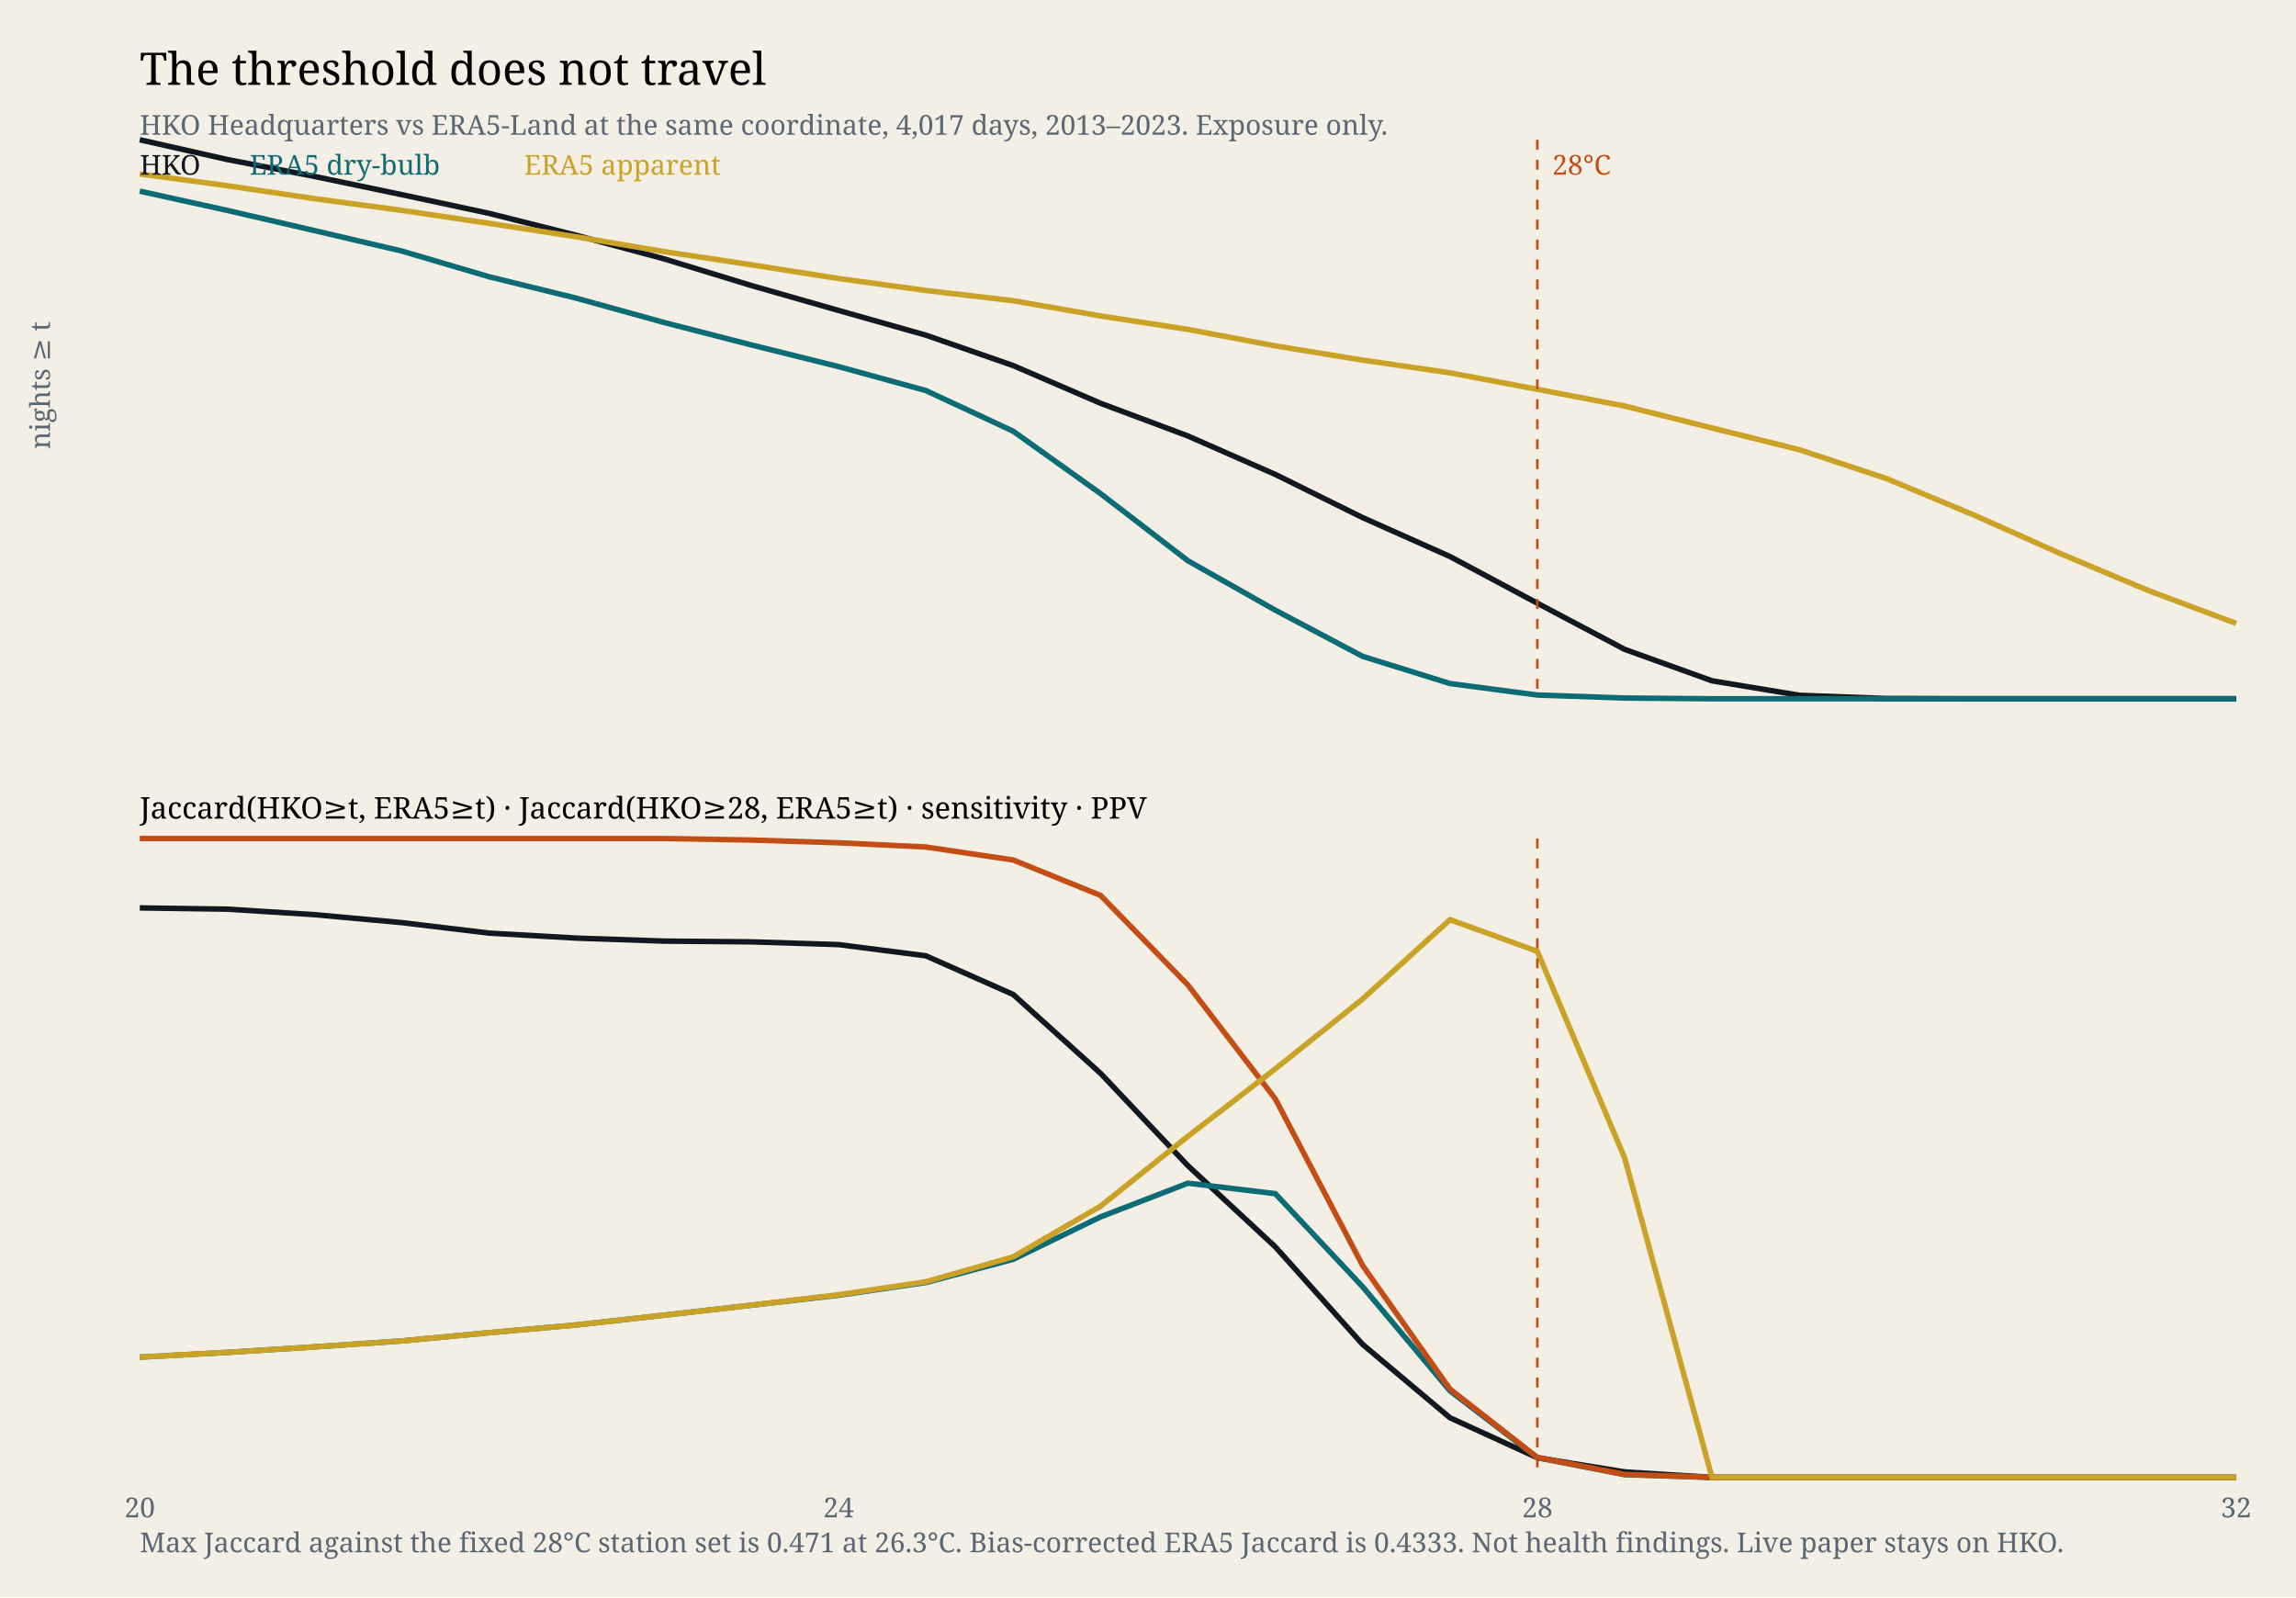
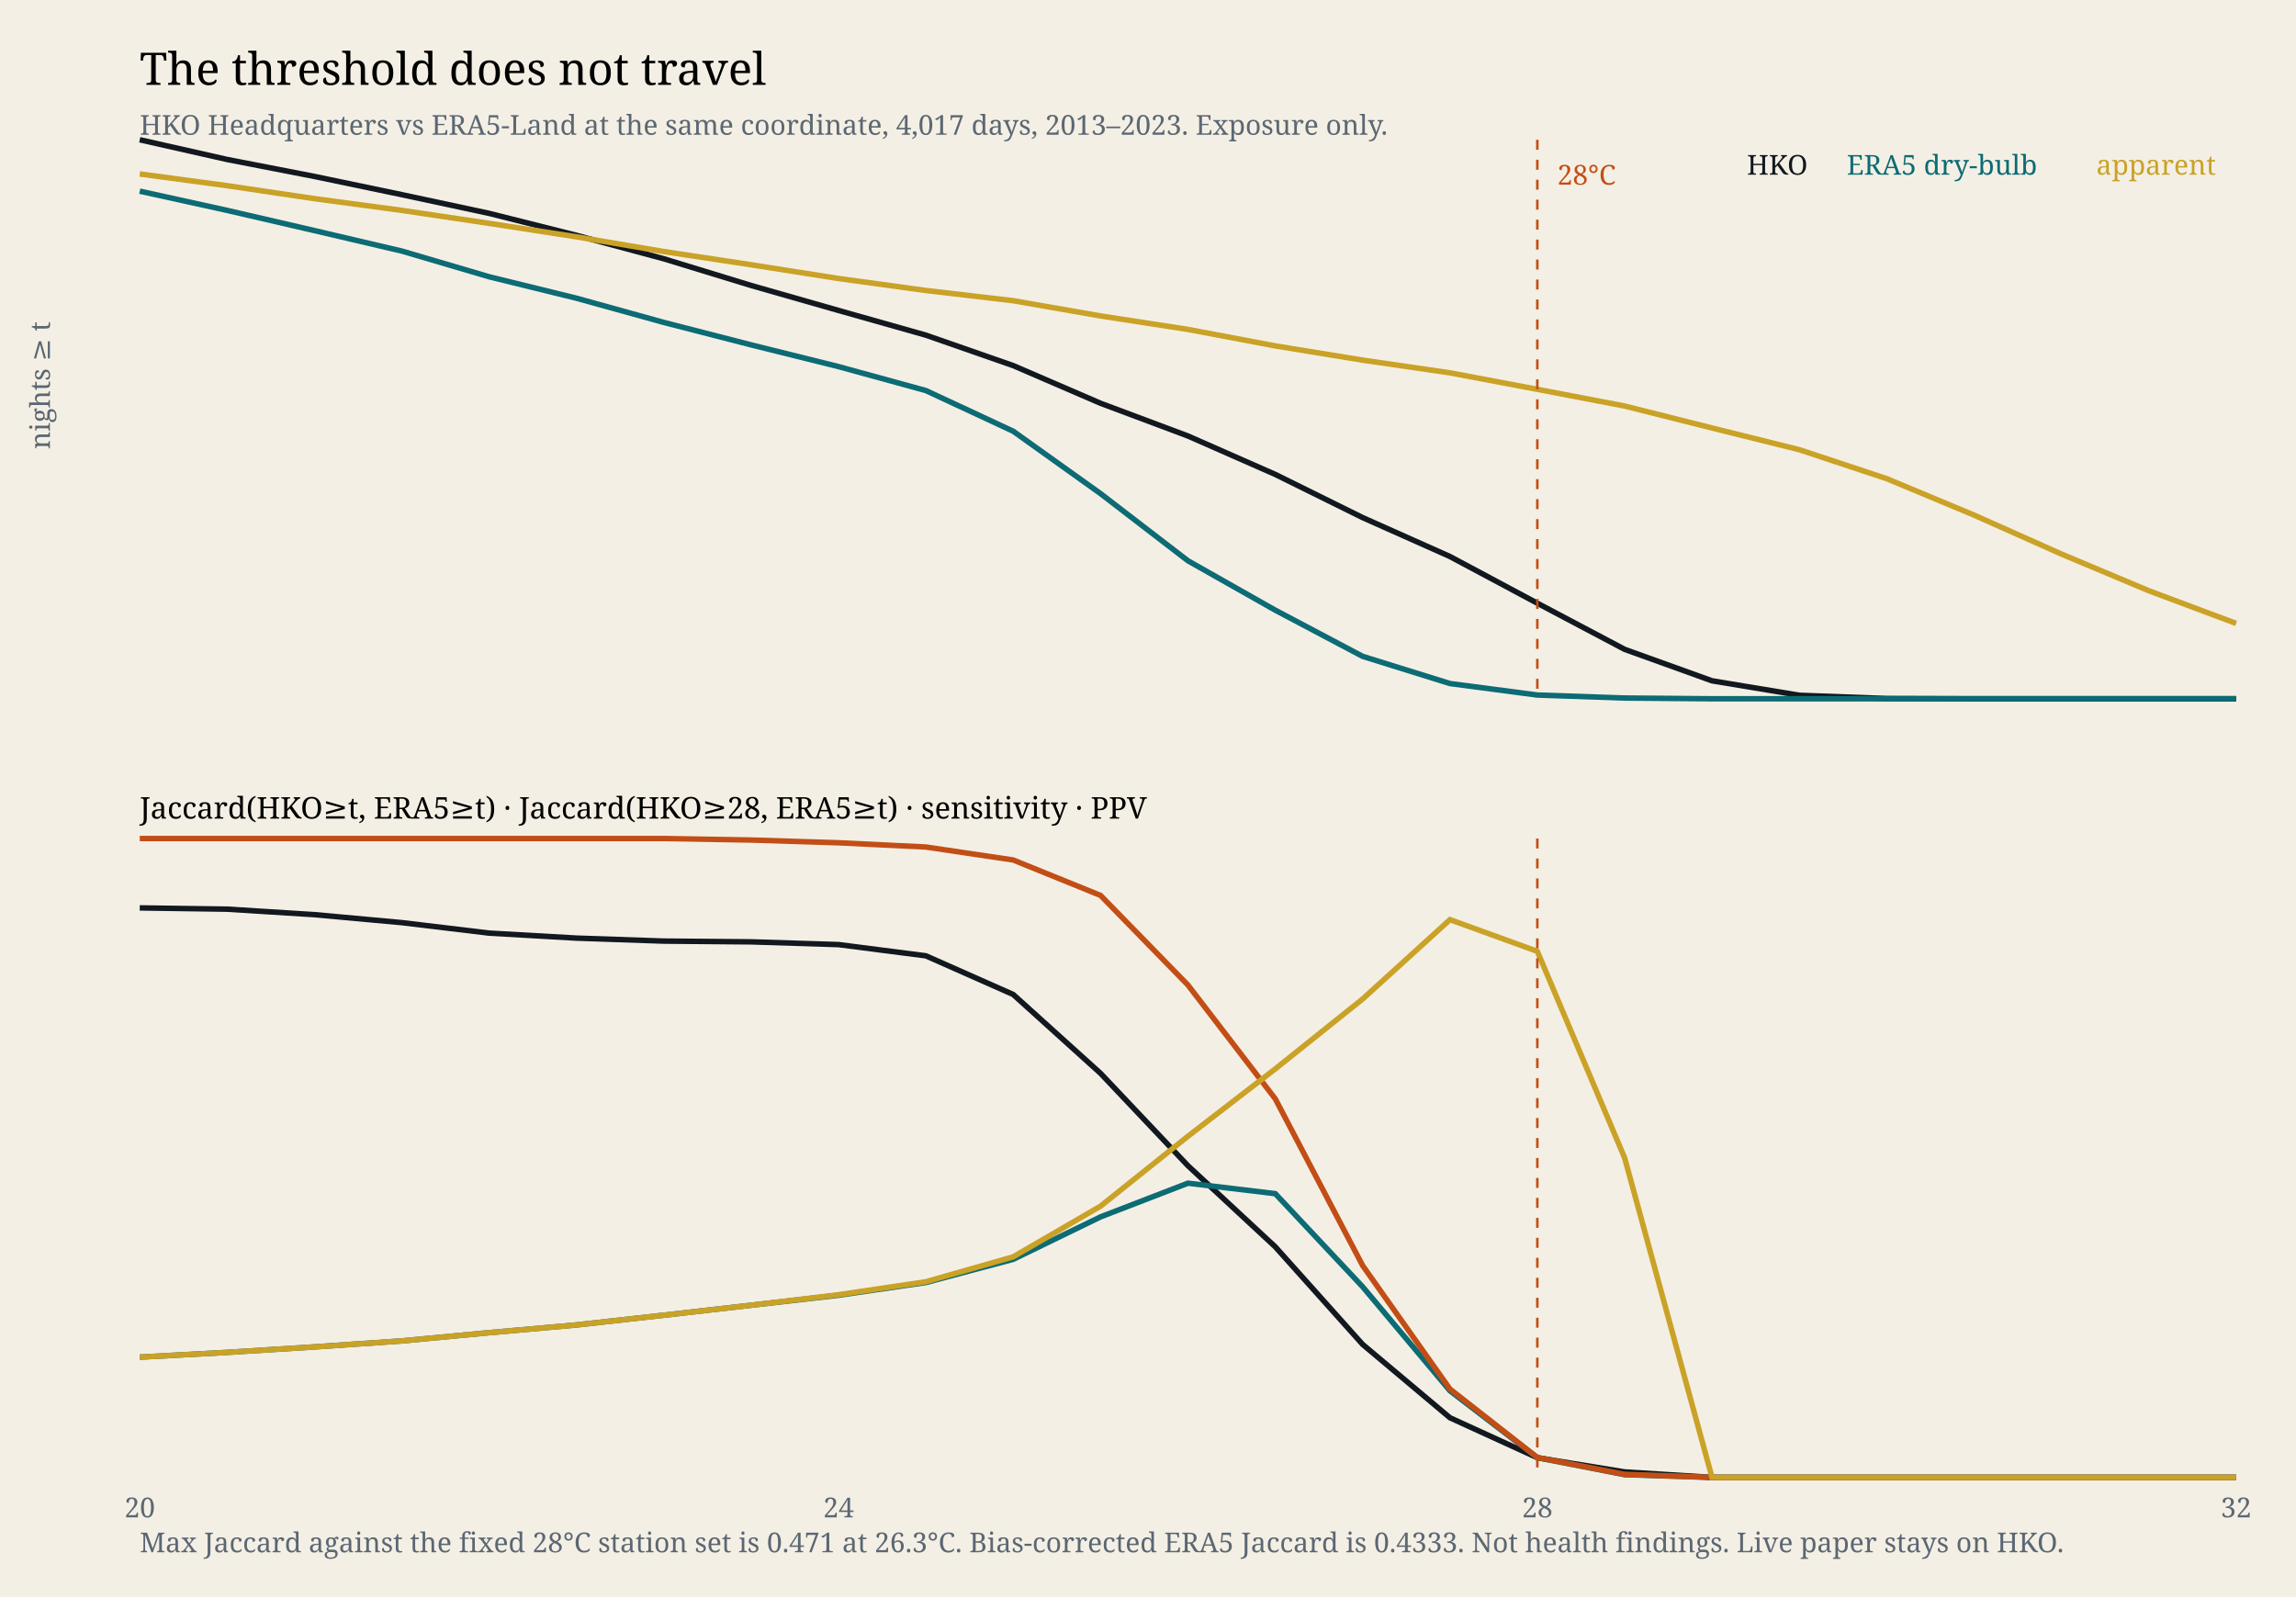
<svg xmlns="http://www.w3.org/2000/svg" viewBox="0 0 920 640" font-family="Georgia, serif">
  <rect width="100%" height="100%" fill="#f4efe4" />
  <text x="56" y="34" font-size="18">The threshold does not travel</text>
  <text x="56" y="54" font-size="11" fill="#5b6773">HKO Headquarters vs ERA5-Land at the same coordinate, 4,017 days, 2013–2023. Exposure only.</text>
  <polyline fill="none" stroke="#12181f" stroke-width="2.2" points="56.0,56.0 91.0,63.9 126.0,70.7 161.0,78.0 196.0,85.5 231.0,94.3 266.0,103.7 301.0,114.4 336.0,124.4 371.0,134.3 406.0,146.5 441.0,161.6 476.0,174.7 511.0,190.1 546.0,207.4 581.0,223.0 616.0,241.7 651.0,260.2 686.0,272.8 721.0,278.6 756.0,279.9 791.0,280.0 826.0,280.0 861.0,280.0 896.0,280.0" />
  <polyline fill="none" stroke="#0c6b74" stroke-width="2.2" points="56.0,76.6 91.0,84.3 126.0,92.4 161.0,100.6 196.0,110.9 231.0,119.5 266.0,129.2 301.0,138.2 336.0,146.9 371.0,156.5 406.0,172.8 441.0,197.8 476.0,224.7 511.0,244.5 546.0,263.0 581.0,273.9 616.0,278.5 651.0,279.7 686.0,280.0 721.0,280.0 756.0,280.0 791.0,280.0 826.0,280.0 861.0,280.0 896.0,280.0" />
  <polyline fill="none" stroke="#c9a227" stroke-width="2.2" points="56.0,69.7 91.0,74.4 126.0,79.6 161.0,84.3 196.0,89.5 231.0,94.9 266.0,100.8 301.0,106.1 336.0,111.6 371.0,116.4 406.0,120.5 441.0,126.6 476.0,132.0 511.0,138.6 546.0,144.3 581.0,149.4 616.0,156.0 651.0,162.7 686.0,171.5 721.0,180.2 756.0,191.8 791.0,206.4 826.0,222.0 861.0,236.7 896.0,249.8" />
  <line x1="616.0" x2="616.0" y1="56" y2="280" stroke="#c24e16" stroke-dasharray="4 4" />
-   <text x="622.0" y="70" font-size="11" fill="#c24e16">28°C</text>
-   <text x="56" y="70" font-size="11" fill="#12181f">HKO</text>
-   <text x="100" y="70" font-size="11" fill="#0c6b74">ERA5 dry-bulb</text>
-   <text x="210" y="70" font-size="11" fill="#c9a227">ERA5 apparent</text>
+   <text x="624.0" y="74" font-size="11" fill="#c24e16">28°C</text>
+   <text x="700" y="70" font-size="11" fill="#12181f">HKO</text>
+   <text x="740" y="70" font-size="11" fill="#0c6b74">ERA5 dry-bulb</text>
+   <text x="840" y="70" font-size="11" fill="#c9a227">apparent</text>
  <text x="20" y="180" font-size="11" fill="#5b6773" transform="rotate(-90 20 180)">nights ≥ t</text>
  <polyline fill="none" stroke="#12181f" stroke-width="2.2" points="56.0,363.8 91.0,364.3 126.0,366.5 161.0,369.7 196.0,373.9 231.0,375.9 266.0,377.1 301.0,377.4 336.0,378.5 371.0,383.0 406.0,398.5 441.0,430.1 476.0,467.1 511.0,499.6 546.0,538.7 581.0,568.1 616.0,584.1 651.0,589.8 686.0,592.0 721.0,592.0 756.0,592.0 791.0,592.0 826.0,592.0 861.0,592.0 896.0,592.0" />
  <polyline fill="none" stroke="#0c6b74" stroke-width="2.2" points="56.0,543.8 91.0,541.9 126.0,539.7 161.0,537.3 196.0,534.0 231.0,530.9 266.0,527.0 301.0,523.0 336.0,519.0 371.0,513.9 406.0,504.6 441.0,487.6 476.0,474.1 511.0,478.3 546.0,515.6 581.0,557.3 616.0,584.1 651.0,590.9 686.0,592.0 721.0,592.0 756.0,592.0 791.0,592.0 826.0,592.0 861.0,592.0 896.0,592.0" />
  <polyline fill="none" stroke="#c24e16" stroke-width="2.2" points="56.0,336.0 91.0,336.0 126.0,336.0 161.0,336.0 196.0,336.0 231.0,336.0 266.0,336.0 301.0,336.6 336.0,337.7 371.0,339.4 406.0,344.6 441.0,358.8 476.0,394.7 511.0,440.3 546.0,507.1 581.0,556.6 616.0,584.0 651.0,590.8 686.0,592.0 721.0,592.0 756.0,592.0 791.0,592.0 826.0,592.0 861.0,592.0 896.0,592.0" />
  <polyline fill="none" stroke="#c9a227" stroke-width="2.2" points="56.0,543.8 91.0,541.9 126.0,539.7 161.0,537.3 196.0,534.0 231.0,530.9 266.0,527.0 301.0,523.0 336.0,518.8 371.0,513.6 406.0,503.6 441.0,483.3 476.0,455.3 511.0,428.3 546.0,400.3 581.0,368.5 616.0,381.2 651.0,464.0 686.0,592.0 721.0,592.0 756.0,592.0 791.0,592.0 826.0,592.0 861.0,592.0 896.0,592.0" />
  <line x1="616.0" x2="616.0" y1="336" y2="592" stroke="#c24e16" stroke-dasharray="4 4" />
  <text x="56" y="328" font-size="12">Jaccard(HKO≥t, ERA5≥t) · Jaccard(HKO≥28, ERA5≥t) · sensitivity · PPV</text>
  <text x="56" y="622" font-size="11" fill="#5b6773">Max Jaccard against the fixed 28°C station set is 0.471 at 26.3°C. Bias-corrected ERA5 Jaccard is 0.4333. Not health findings. Live paper stays on HKO.</text>
  <text x="56.0" y="608" text-anchor="middle" font-size="11" fill="#5b6773">20</text>
  <text x="336.0" y="608" text-anchor="middle" font-size="11" fill="#5b6773">24</text>
  <text x="616.0" y="608" text-anchor="middle" font-size="11" fill="#5b6773">28</text>
  <text x="896.0" y="608" text-anchor="middle" font-size="11" fill="#5b6773">32</text>
</svg>
